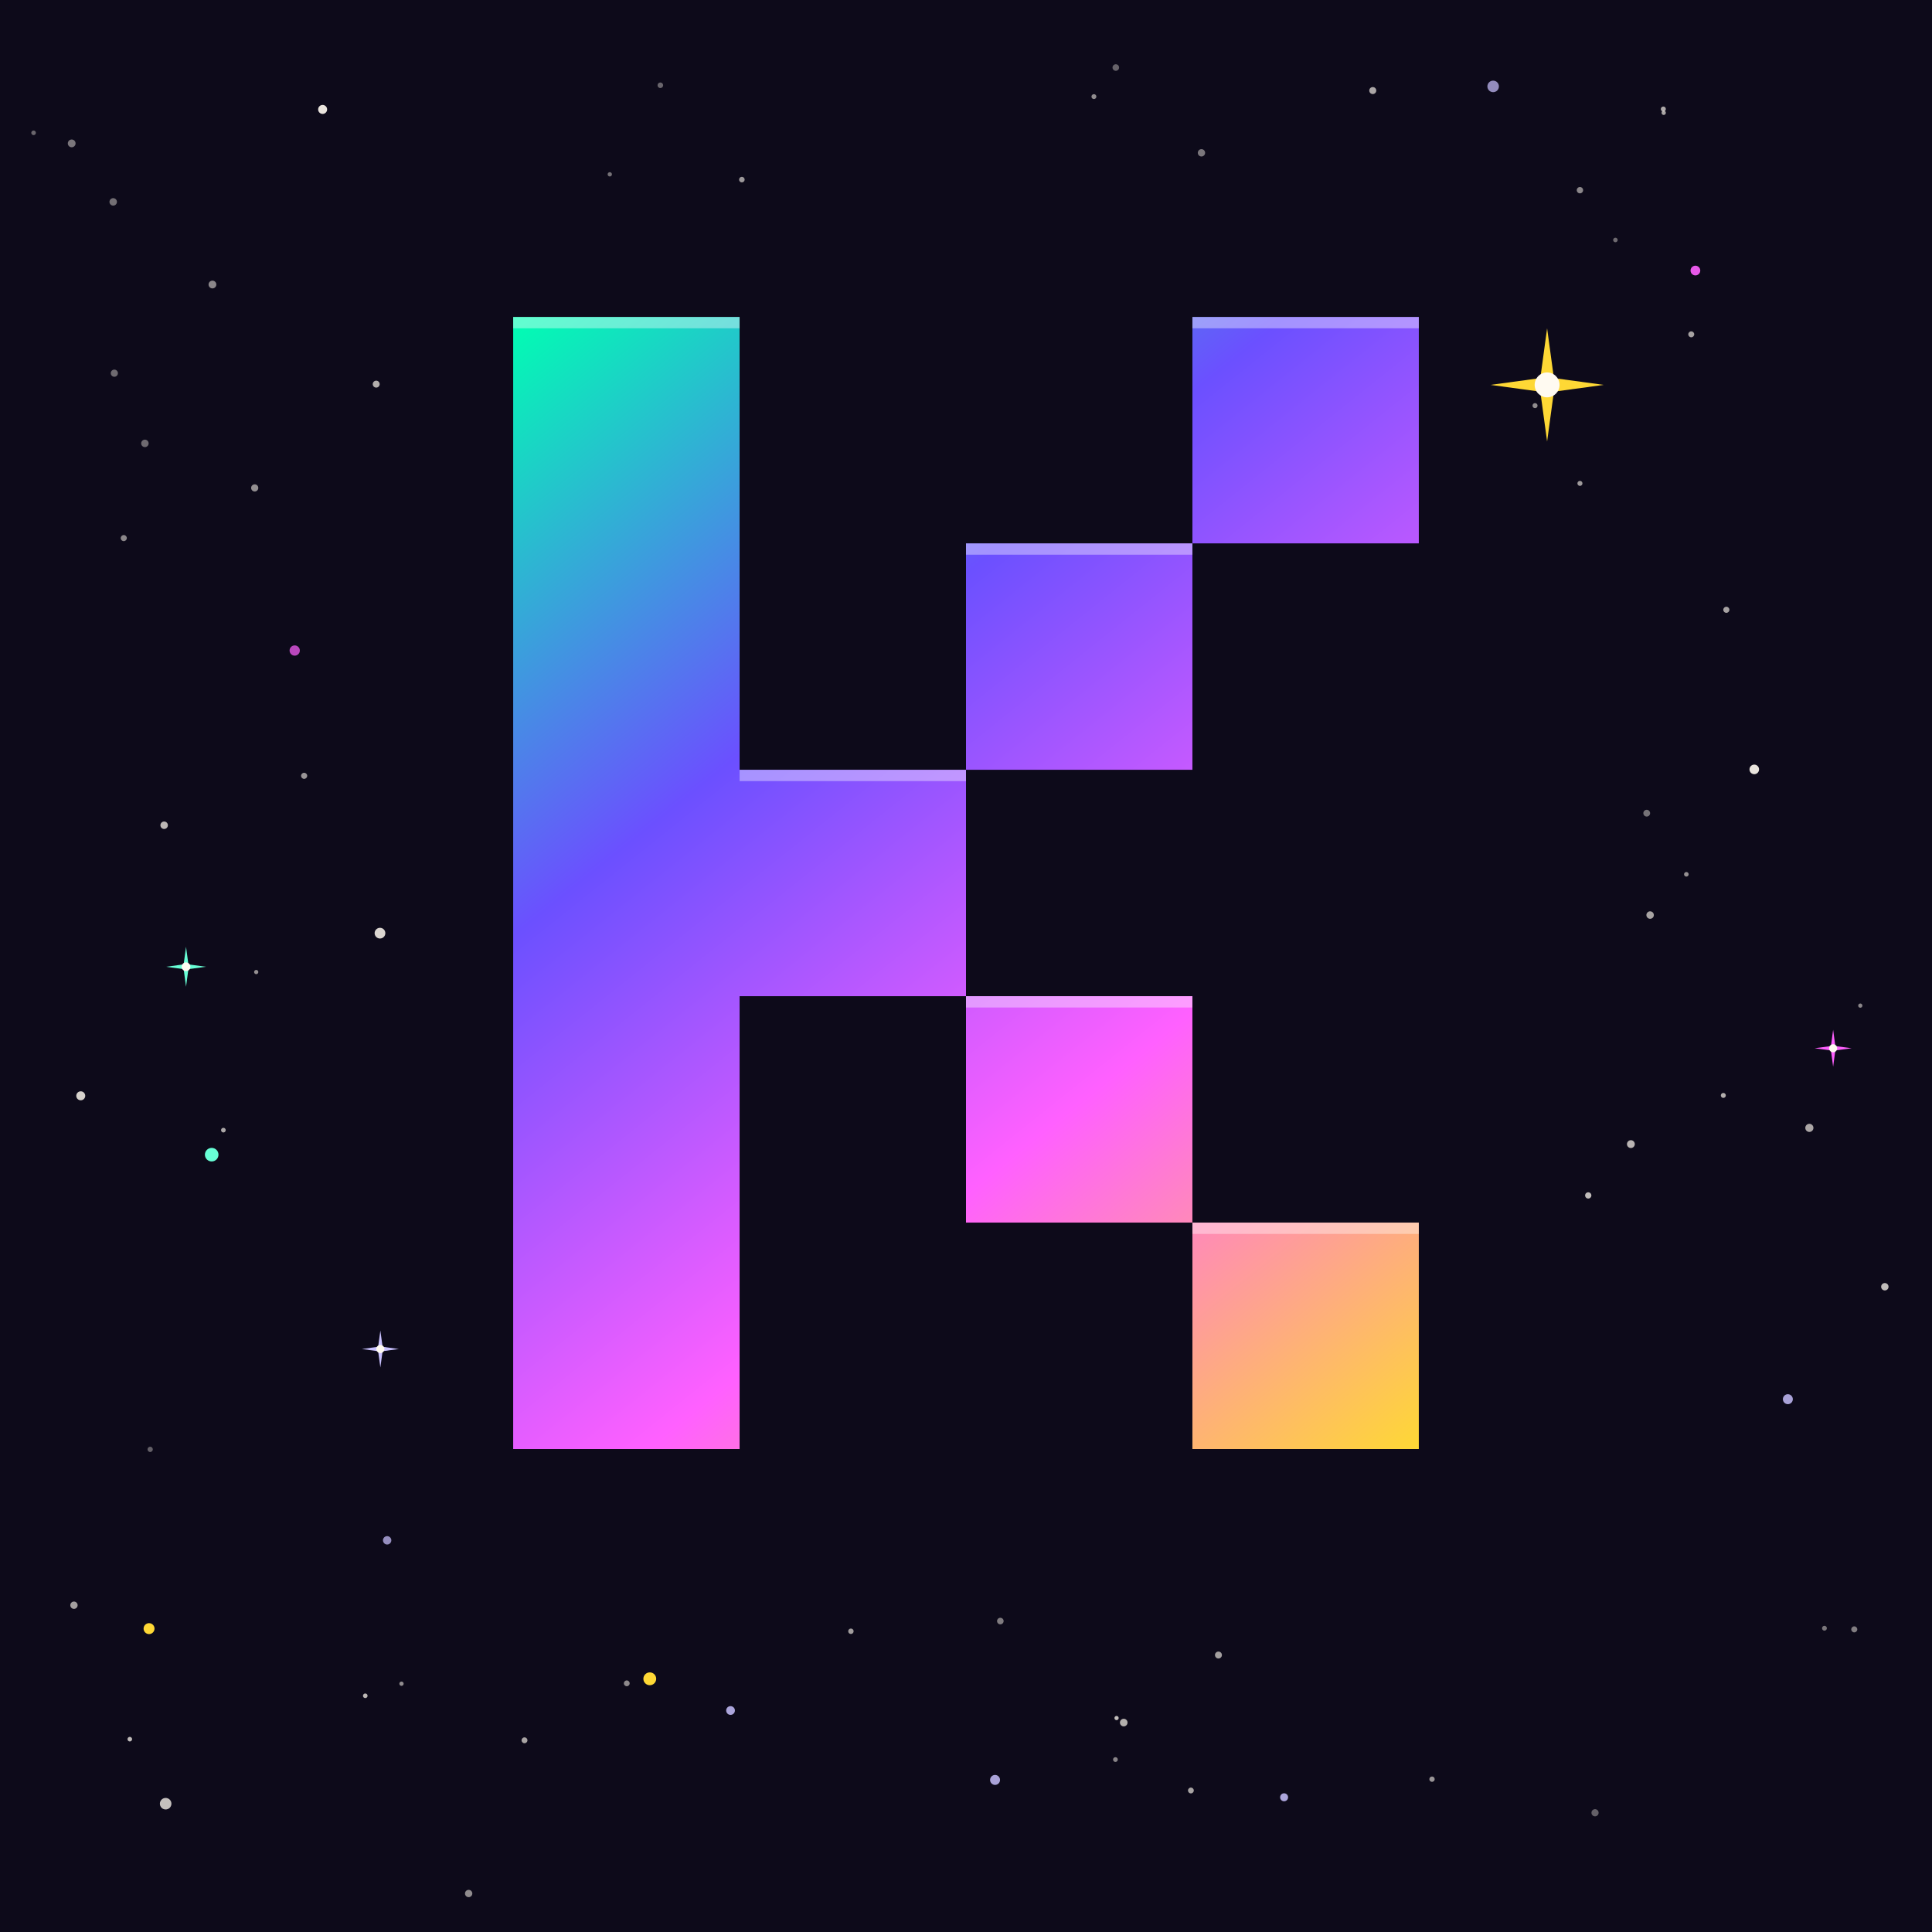
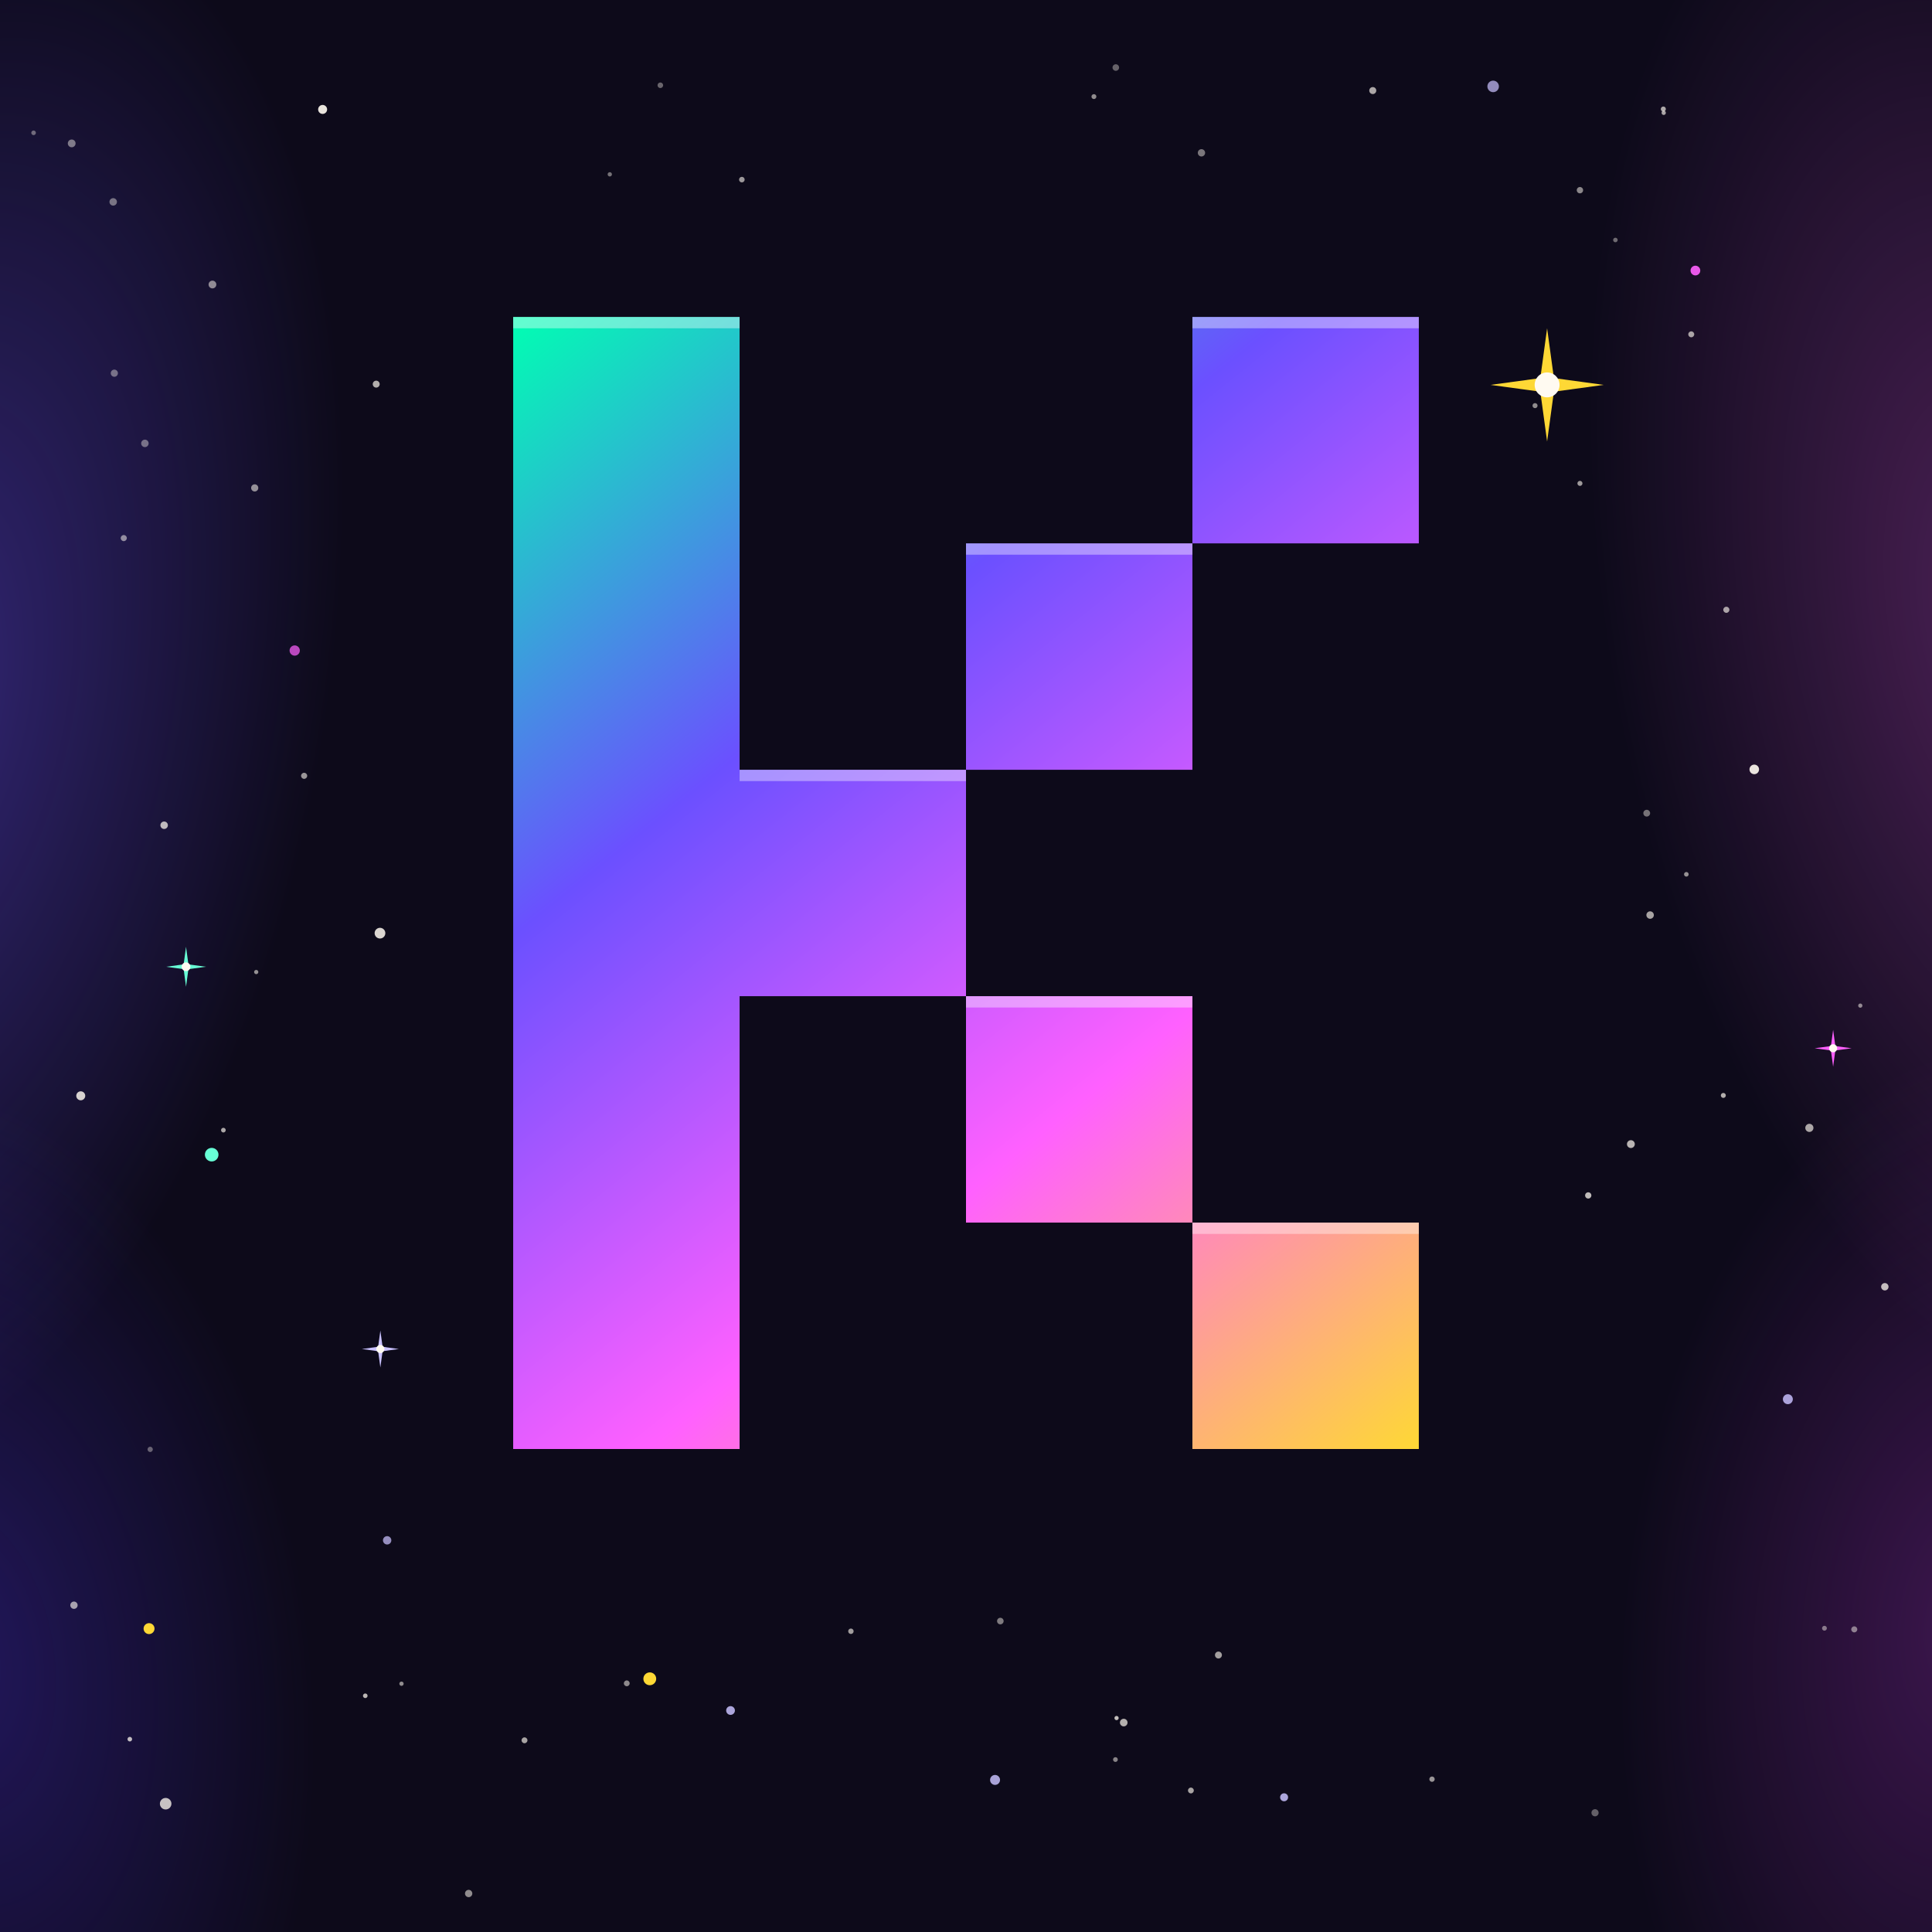
<svg xmlns="http://www.w3.org/2000/svg" viewBox="0 0 512 512" width="512" height="512" role="img" aria-label="Klash">
  <defs>
+     <radialGradient id="neb1">
+       <stop offset="0" stop-color="#6B50FF" stop-opacity=".40" />
+       <stop offset="1" stop-color="#6B50FF" stop-opacity="0" />
+     </radialGradient>
+     <radialGradient id="neb2">
+       <stop offset="0" stop-color="#FF60FF" stop-opacity=".26" />
+       <stop offset="1" stop-color="#FF60FF" stop-opacity="0" />
+     </radialGradient>
+     <radialGradient id="neb3">
+       <stop offset="0" stop-color="#C337E0" stop-opacity=".26" />
+       <stop offset="1" stop-color="#C337E0" stop-opacity="0" />
+     </radialGradient>
+     <radialGradient id="neb4">
+       <stop offset="0" stop-color="#4A30D9" stop-opacity=".34" />
+       <stop offset="1" stop-color="#4A30D9" stop-opacity="0" />
+     </radialGradient>
    <linearGradient id="word" gradientUnits="userSpaceOnUse" x1="136" y1="84" x2="376" y2="384">
      <stop offset="0" stop-color="#00FFB2" />
      <stop offset="0.333" stop-color="#6B50FF" />
      <stop offset="0.667" stop-color="#FF60FF" />
      <stop offset="1" stop-color="#FED835" />
    </linearGradient>
  </defs>
  <rect width="512" height="512" fill="#0D0A1A" />
+   <ellipse cx="-20" cy="184" rx="106" ry="212" fill="url(#neb1)" transform="rotate(10 -20 184)" />
+   <ellipse cx="532" cy="164" rx="106" ry="212" fill="url(#neb2)" transform="rotate(-10 532 164)" />
+   <ellipse cx="-10" cy="440" rx="92" ry="154" fill="url(#neb4)" transform="rotate(-8 -10 440)" />
+   <ellipse cx="522" cy="430" rx="92" ry="154" fill="url(#neb3)" transform="rotate(6 522 430)" />
  <circle cx="318.4" cy="40.5" r="0.97" fill="#FFFAF1" opacity="0.45" />
  <circle cx="124.2" cy="501.8" r="0.97" fill="#FFFAF1" opacity="0.54" />
  <circle cx="322.9" cy="438.6" r="0.92" fill="#FFFAF1" opacity="0.62" />
  <circle cx="39.8" cy="384.1" r="0.70" fill="#FFFAF1" opacity="0.36" />
  <circle cx="437.3" cy="242.5" r="0.99" fill="#FFFAF1" opacity="0.64" />
  <circle cx="464.9" cy="203.9" r="1.27" fill="#FFFAF1" opacity="0.91" />
  <circle cx="56.3" cy="75.4" r="1.03" fill="#FFFAF1" opacity="0.52" />
  <circle cx="297.8" cy="456.5" r="1.01" fill="#FFFAF1" opacity="0.69" />
  <circle cx="499.5" cy="341.0" r="0.98" fill="#FFFAF1" opacity="0.74" />
  <circle cx="456.7" cy="290.3" r="0.66" fill="#FFFAF1" opacity="0.68" />
  <circle cx="39.5" cy="431.6" r="1.45" fill="#FED835" opacity="1.00" />
  <circle cx="440.9" cy="29.9" r="0.57" fill="#FFFAF1" opacity="0.64" />
  <circle cx="172.2" cy="444.9" r="1.70" fill="#FED835" opacity="1.00" />
  <circle cx="161.6" cy="46.2" r="0.57" fill="#FFFAF1" opacity="0.43" />
  <circle cx="85.5" cy="29.0" r="1.19" fill="#FFFAF1" opacity="0.91" />
  <circle cx="315.6" cy="474.5" r="0.77" fill="#FFFAF1" opacity="0.64" />
  <circle cx="493.0" cy="266.5" r="0.56" fill="#FFFAF1" opacity="0.52" />
  <circle cx="295.7" cy="17.9" r="0.87" fill="#FFFAF1" opacity="0.37" />
  <circle cx="19.0" cy="38.0" r="1.03" fill="#FFFAF1" opacity="0.45" />
  <circle cx="21.4" cy="290.4" r="1.19" fill="#FFFAF1" opacity="0.83" />
  <circle cx="56.1" cy="306.0" r="1.80" fill="#68FFD6" opacity="1.00" />
  <circle cx="225.5" cy="432.3" r="0.72" fill="#FFFAF1" opacity="0.61" />
  <circle cx="446.9" cy="231.7" r="0.61" fill="#FFFAF1" opacity="0.56" />
  <circle cx="102.6" cy="408.2" r="1.11" fill="#C9C1FF" opacity="0.72" />
  <circle cx="418.7" cy="50.4" r="0.84" fill="#FFFAF1" opacity="0.52" />
  <circle cx="265.1" cy="429.6" r="0.87" fill="#FFFAF1" opacity="0.47" />
  <circle cx="289.9" cy="25.6" r="0.65" fill="#FFFAF1" opacity="0.54" />
  <circle cx="420.9" cy="316.8" r="0.83" fill="#FFFAF1" opacity="0.74" />
  <circle cx="363.8" cy="24.0" r="0.93" fill="#FFFAF1" opacity="0.65" />
  <g transform="translate(485.8 277.8)">
    <path d="M0 -4.9L0.58 -0.58L4.9 0L0.58 0.58L0 4.9L-0.58 0.58L-4.9 0L-0.58 -0.58z" fill="#FF60FF" />
    <circle r="1.07" fill="#FFFAF1" />
  </g>
  <circle cx="67.5" cy="129.3" r="0.95" fill="#FFFAF1" opacity="0.55" />
  <circle cx="106.4" cy="446.2" r="0.57" fill="#FFFAF1" opacity="0.54" />
  <circle cx="67.9" cy="257.6" r="0.56" fill="#FFFAF1" opacity="0.56" />
  <circle cx="34.4" cy="460.9" r="0.61" fill="#FFFAF1" opacity="0.74" />
  <circle cx="38.4" cy="117.5" r="0.99" fill="#FFFAF1" opacity="0.40" />
  <circle cx="449.3" cy="71.7" r="1.29" fill="#FF60FF" opacity="0.90" />
  <circle cx="32.8" cy="142.6" r="0.81" fill="#FFFAF1" opacity="0.52" />
  <circle cx="8.9" cy="35.2" r="0.61" fill="#FFFAF1" opacity="0.38" />
  <circle cx="491.4" cy="431.8" r="0.80" fill="#FFFAF1" opacity="0.48" />
  <circle cx="196.6" cy="47.6" r="0.74" fill="#FFFAF1" opacity="0.59" />
  <circle cx="43.5" cy="218.7" r="0.99" fill="#FFFAF1" opacity="0.72" />
  <circle cx="193.6" cy="453.3" r="1.16" fill="#C9C1FF" opacity="0.84" />
  <circle cx="473.8" cy="370.8" r="1.32" fill="#C9C1FF" opacity="0.83" />
  <circle cx="59.2" cy="299.5" r="0.62" fill="#FFFAF1" opacity="0.66" />
  <circle cx="30.0" cy="53.5" r="0.99" fill="#FFFAF1" opacity="0.42" />
  <circle cx="19.6" cy="425.4" r="0.97" fill="#FFFAF1" opacity="0.62" />
  <circle cx="422.7" cy="480.4" r="0.95" fill="#FFFAF1" opacity="0.36" />
  <circle cx="379.5" cy="471.5" r="0.71" fill="#FFFAF1" opacity="0.58" />
  <circle cx="418.7" cy="128.1" r="0.67" fill="#FFFAF1" opacity="0.60" />
  <g transform="translate(49.3 256.2)">
    <path d="M0 -5.3L0.63 -0.63L5.3 0L0.63 0.63L0 5.3L-0.63 0.63L-5.3 0L-0.63 -0.63z" fill="#68FFD6" />
    <circle r="1.16" fill="#FFFAF1" />
  </g>
  <circle cx="295.6" cy="466.3" r="0.63" fill="#FFFAF1" opacity="0.51" />
  <circle cx="448.2" cy="88.6" r="0.79" fill="#FFFAF1" opacity="0.63" />
  <circle cx="479.5" cy="298.9" r="1.08" fill="#FFFAF1" opacity="0.65" />
  <circle cx="263.7" cy="471.7" r="1.32" fill="#C9C1FF" opacity="0.83" />
  <circle cx="432.2" cy="303.2" r="1.04" fill="#FFFAF1" opacity="0.71" />
  <circle cx="406.8" cy="107.5" r="0.67" fill="#FFFAF1" opacity="0.54" />
  <circle cx="436.4" cy="215.5" r="0.90" fill="#FFFAF1" opacity="0.43" />
  <circle cx="295.9" cy="455.3" r="0.56" fill="#FFFAF1" opacity="0.75" />
  <circle cx="43.9" cy="478.0" r="1.53" fill="#FFFAF1" opacity="0.76" />
  <circle cx="483.5" cy="431.5" r="0.64" fill="#FFFAF1" opacity="0.45" />
  <g transform="translate(100.8 357.5)">
    <path d="M0 -4.9L0.59 -0.59L4.9 0L0.59 0.59L0 4.9L-0.59 0.59L-4.9 0L-0.59 -0.59z" fill="#C9C1FF" />
    <circle r="1.08" fill="#FFFAF1" />
  </g>
  <circle cx="30.3" cy="98.9" r="0.95" fill="#FFFAF1" opacity="0.40" />
  <circle cx="139.0" cy="461.2" r="0.78" fill="#FFFAF1" opacity="0.64" />
  <circle cx="175.0" cy="22.6" r="0.74" fill="#FFFAF1" opacity="0.38" />
  <circle cx="166.1" cy="446.1" r="0.77" fill="#FFFAF1" opacity="0.53" />
  <circle cx="340.3" cy="476.3" r="1.06" fill="#C9C1FF" opacity="0.84" />
  <circle cx="96.8" cy="449.4" r="0.61" fill="#FFFAF1" opacity="0.72" />
  <circle cx="78.1" cy="172.4" r="1.36" fill="#FF60FF" opacity="0.71" />
  <circle cx="100.7" cy="247.3" r="1.42" fill="#FFFAF1" opacity="0.85" />
  <circle cx="440.8" cy="28.9" r="0.67" fill="#FFFAF1" opacity="0.66" />
  <circle cx="428.1" cy="63.6" r="0.60" fill="#FFFAF1" opacity="0.40" />
  <circle cx="99.7" cy="101.8" r="0.92" fill="#FFFAF1" opacity="0.68" />
  <circle cx="80.6" cy="205.6" r="0.81" fill="#FFFAF1" opacity="0.58" />
  <circle cx="395.7" cy="22.9" r="1.53" fill="#C9C1FF" opacity="0.71" />
  <circle cx="457.5" cy="161.6" r="0.81" fill="#FFFAF1" opacity="0.63" />
  <path d="M136 84h60v60h-60zM316 84h60v60h-60zM136 144h60v60h-60zM256 144h60v60h-60zM136 204h120v60h-120zM136 264h60v60h-60zM256 264h60v60h-60zM136 324h60v60h-60zM316 324h60v60h-60z" fill="url(#word)" />
  <path d="M136 84h60v3h-60zM316 84h60v3h-60zM256 144h60v3h-60zM196 204h60v3h-60zM256 264h60v3h-60zM316 324h60v3h-60z" fill="#fff" opacity=".38" />
  <g transform="translate(410.0 102.0)">
    <path d="M0 -15.0L1.80 -1.80L15.0 0L1.80 1.80L0 15.0L-1.80 1.80L-15.0 0L-1.80 -1.80z" fill="#FED835" />
    <circle r="3.30" fill="#FFFAF1" />
  </g>
</svg>
